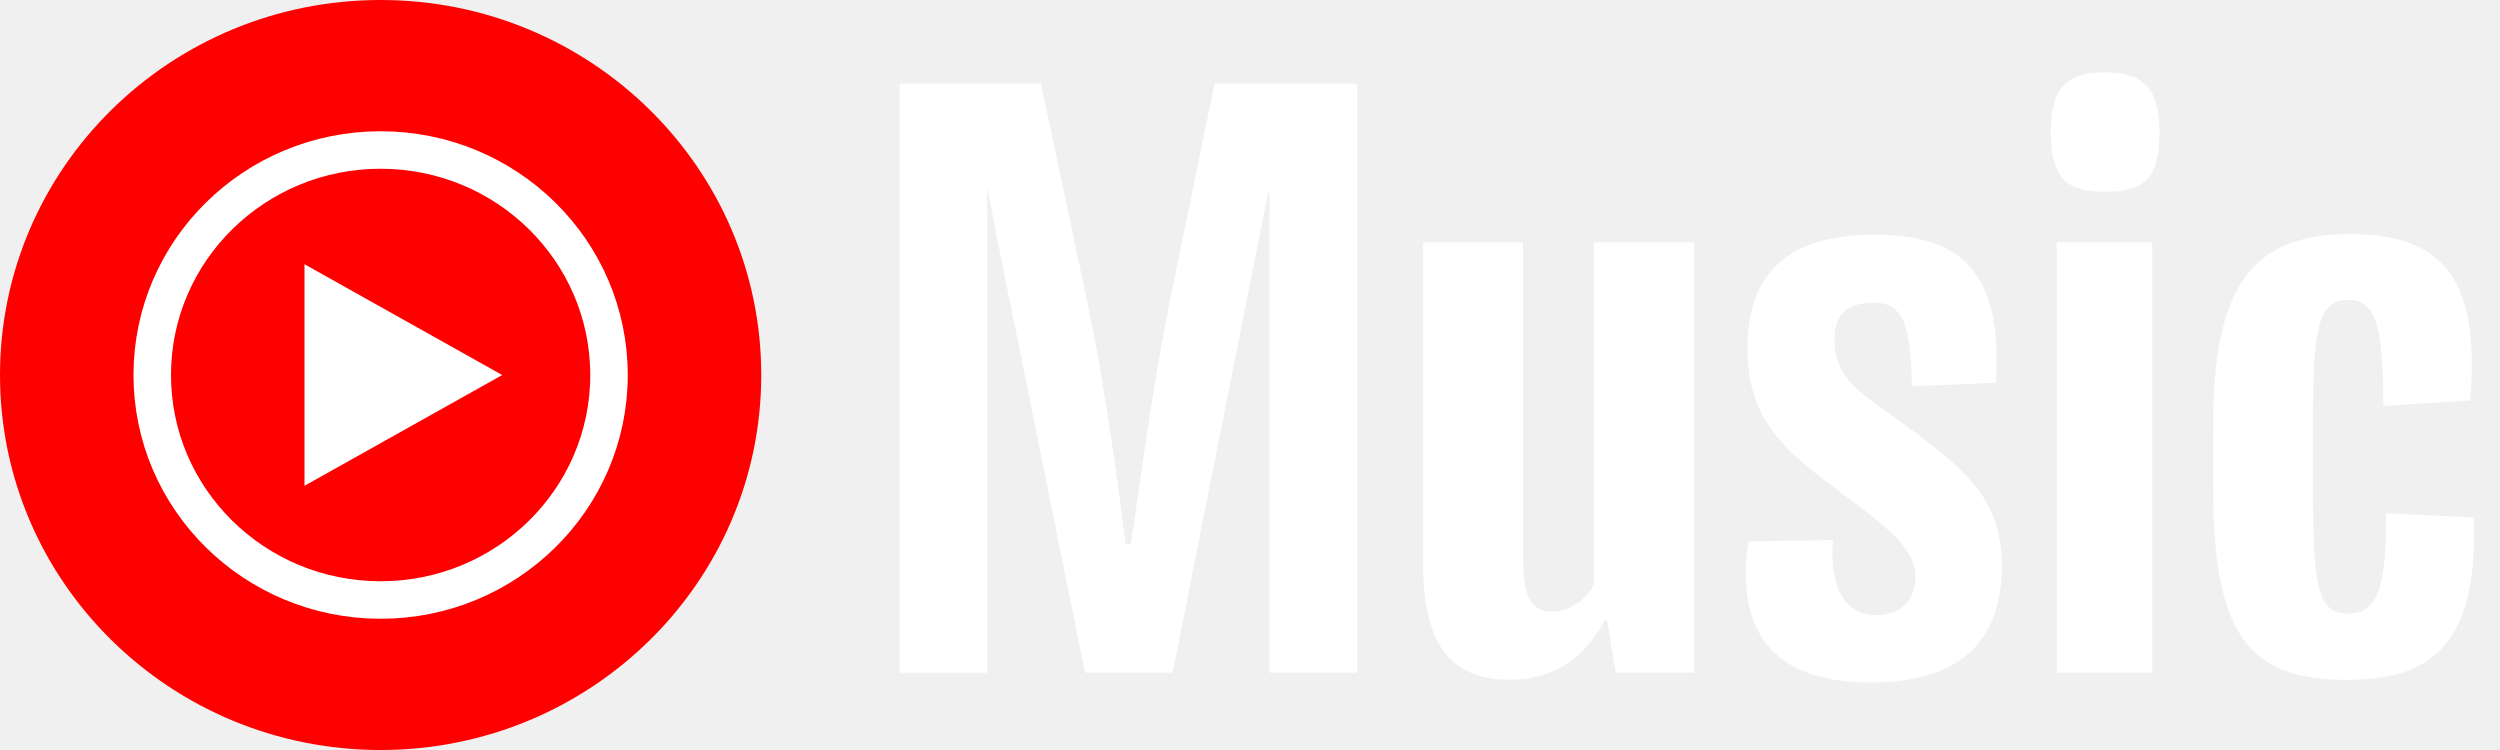
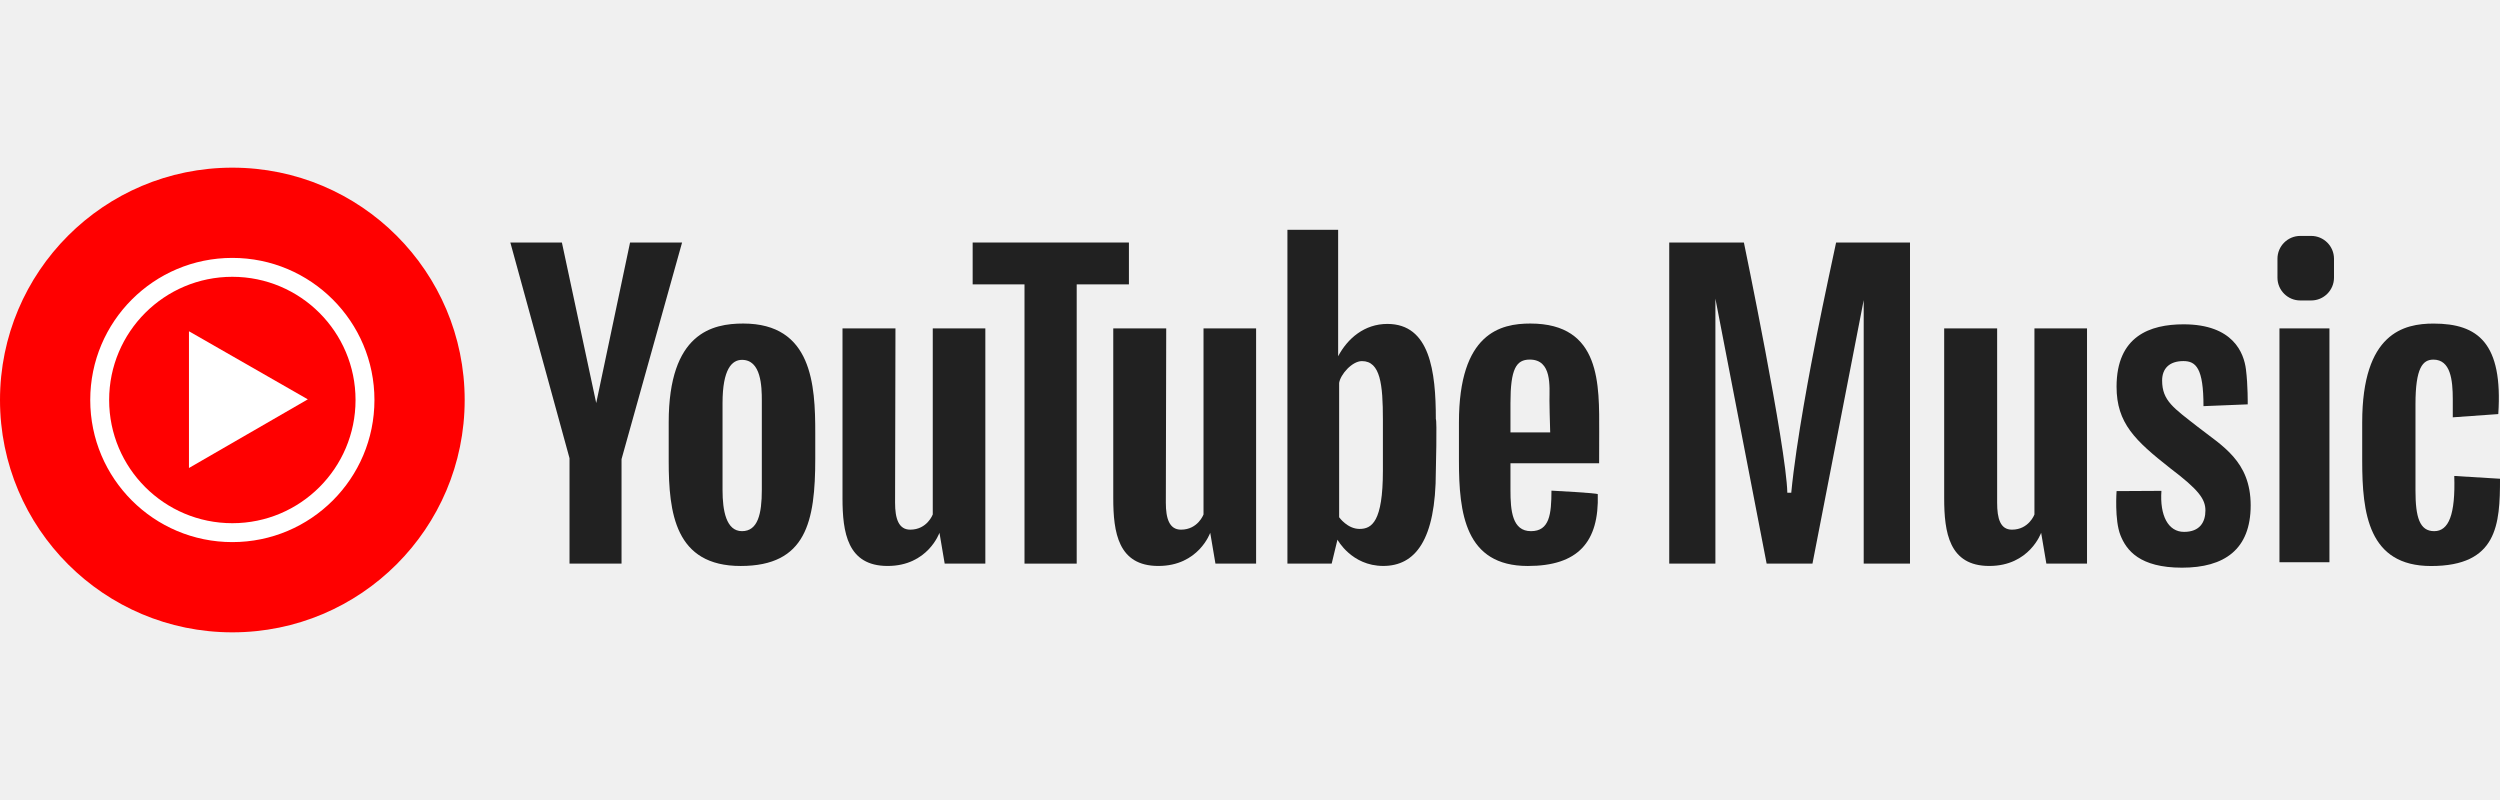
- <svg xmlns="http://www.w3.org/2000/svg" width="80" height="24" fill="none">
-   <ellipse cx="12.18" cy="12" rx="12.18" ry="12" fill="red" />
-   <ellipse cx="12.18" cy="12" rx="7.308" ry="7.2" fill="red" stroke="#fff" stroke-width="1.2" />
-   <path d="M9.744 15.545l6.327-3.544-6.327-3.546v7.09zM37.433 9.642c-.579 2.853-1.019 6.336-1.25 7.774h-.163c-.187-1.482-.627-4.942-1.227-7.75L33.31 2.677h-4.52v18.85h2.803V5.987l.277 1.451 2.85 14.086h2.804l2.803-14.086.3-1.459v15.547h2.804V2.676h-4.563l-1.435 6.966zM51.01 18.696c-.256.517-.81.876-1.368.876-.648 0-.904-.494-.904-1.706V7.754H45.54v10.29c0 2.54.856 3.706 2.758 3.706 1.296 0 2.338-.562 3.058-1.909h.07l.277 1.684h2.502V7.755h-3.198v10.94h.003zM60.392 13.19c-1.043-.742-1.691-1.236-1.691-2.314 0-.763.37-1.19 1.25-1.19.905 0 1.206.605 1.227 2.674l2.689-.111c.208-3.346-.928-4.74-3.87-4.74-2.733 0-4.078 1.19-4.078 3.638 0 2.224 1.113 3.235 2.92 4.562 1.553 1.169 2.457 1.82 2.457 2.764 0 .72-.464 1.213-1.275 1.213-.95 0-1.507-.877-1.365-2.405l-2.71.044c-.419 2.852.766 4.515 3.915 4.515 2.758 0 4.195-1.236 4.195-3.706-.003-2.247-1.16-3.147-3.664-4.944zM68.872 7.754h-3.059v13.77h3.06V7.755zM67.365 2.316c-1.18 0-1.738.427-1.738 1.911 0 1.528.554 1.909 1.739 1.909 1.205 0 1.738-.383 1.738-1.909 0-1.414-.533-1.911-1.739-1.911zM79.158 16.56l-2.803-.135c0 2.426-.277 3.212-1.226 3.212-.95 0-1.113-.877-1.113-3.73v-2.67c0-2.765.187-3.639 1.137-3.639.88 0 1.112.83 1.112 3.393l2.778-.178c.187-2.134-.093-3.595-.949-4.425-.627-.608-1.576-.897-2.896-.897-3.104 0-4.379 1.618-4.379 6.154v1.932c0 4.673 1.088 6.178 4.264 6.178 1.344 0 2.27-.27 2.896-.854.902-.814 1.249-2.205 1.18-4.341z" fill="#fff" />
+ <svg xmlns="http://www.w3.org/2000/svg" version="1.1" id="Layer_2" x="0px" y="0px" viewBox="0 0 125 40" style="enable-background:new 0 0 125 40;" xml:space="preserve">
+   <style type="text/css">
+ 	.st0{fill:#FF0000;}
+ 	.st1{fill:#FFFFFF;}
+ 	.st2{fill:#212121;}
+ 	.st3{fill:none;}
+ </style>
+   <g>
+     <circle class="st0" cx="11.617" cy="20" r="11.617" />
+     <path class="st1" d="M11.617,12.895c-3.924,0-7.105,3.181-7.105,7.105s3.181,7.105,7.105,7.105s7.105-3.181,7.105-7.105   S15.541,12.895,11.617,12.895z M11.617,26.16c-3.402,0-6.16-2.758-6.16-6.16c0-3.402,2.758-6.16,6.16-6.16s6.16,2.758,6.16,6.16   C17.777,23.402,15.019,26.16,11.617,26.16z" />
+     <polygon class="st1" points="9.448,23.4 9.448,16.563 15.39,19.967  " />
+     <g>
+       <polygon class="st2" points="31.503,12.126 29.811,20.153 28.095,12.126 25.517,12.126 28.476,22.91 28.476,28.181 31.077,28.181     31.077,22.956 34.104,12.126   " />
+       <path class="st2" d="M37.164,16.177c-1.548,0-3.729,0.466-3.729,4.942c0,0,0,1.193,0,1.921c0,2.611,0.317,5.259,3.599,5.259    s3.729-2.219,3.729-5.37v-1.287C40.763,19.254,40.614,16.177,37.164,16.177z M38.091,24.494c0,1.206-0.199,2.064-0.991,2.064    c-0.793,0-0.973-1.032-0.973-2.051c0-1.019,0-2.648,0-4.353c0-1.705,0.472-2.161,0.973-2.161c0.96,0,0.991,1.33,0.991,2.039    C38.091,20.74,38.091,23.288,38.091,24.494z" />
+       <path class="st2" d="M46.637,25.725c0,0-0.28,0.758-1.125,0.758c-0.584,0-0.758-0.559-0.758-1.343    c0-0.783,0.019-8.721,0.019-8.721h-2.648c0,0,0,6.769,0,8.485c0,1.716,0.242,3.394,2.256,3.394c2.014,0,2.592-1.66,2.592-1.66    l0.261,1.542h2.033V16.42h-2.629V25.725z" />
+       <path class="st2" d="M60.175,25.725c0,0-0.28,0.758-1.125,0.758c-0.584,0-0.758-0.559-0.758-1.343    c0-0.783,0.019-8.721,0.019-8.721h-2.648c0,0,0,6.769,0,8.485c0,1.716,0.242,3.394,2.256,3.394s2.592-1.66,2.592-1.66l0.261,1.542    h2.033V16.42h-2.629V25.725z" />
+       <path class="st2" d="M101.722,25.725c0,0-0.28,0.758-1.125,0.758c-0.584,0-0.74-0.559-0.74-1.343c0-0.783,0-8.721,0-8.721h-2.648    c0,0,0,6.769,0,8.485c0,1.716,0.242,3.394,2.256,3.394c2.014,0,2.592-1.66,2.592-1.66l0.261,1.542h2.033V16.42h-2.629V25.725z" />
+       <polygon class="st2" points="56.446,12.126 48.633,12.126 48.633,14.219 51.225,14.219 51.225,28.181 53.835,28.181     53.835,14.219 56.446,14.219   " />
+       <path class="st2" d="M69.368,16.196c-1.148,0-1.991,0.729-2.461,1.617v-6.323h-2.536v16.69h2.213l0.289-1.197    c0,0,0.705,1.314,2.29,1.314s2.629-1.268,2.629-4.736c0,0,0.065-2.545,0-2.611C71.793,18.564,71.494,16.196,69.368,16.196z     M69.145,23.537c0,2.561-0.559,2.909-1.169,2.909c-0.609,0-1.019-0.584-1.019-0.584v-6.713c0.062-0.423,0.646-1.094,1.14-1.094    c0.928,0,1.048,1.181,1.048,2.921C69.145,21.361,69.145,22.008,69.145,23.537z" />
+       <path class="st2" d="M76.516,16.177c-1.481,0-3.569,0.466-3.569,4.942c0,0,0,1.193,0,1.921c0,2.611,0.303,5.259,3.444,5.259    c2.508,0,3.569-1.193,3.498-3.589c-0.002-0.059-2.316-0.178-2.316-0.178c-0.002,1.183-0.098,2.026-1.025,2.026    c-0.939,0-1.025-1.032-1.025-2.051c0-0.374,0-0.831,0-1.343h4.433l0.004-1.542C79.961,19.238,80.067,16.177,76.516,16.177z     M75.523,21.622c0-0.474,0-0.968,0-1.469c0-1.705,0.285-2.174,0.966-2.174c1.119,0,0.984,1.343,0.984,2.051    c0,0.292,0.017,0.897,0.037,1.591H75.523z" />
+       <path class="st2" d="M122.713,23.798c0.062,1.927-0.273,2.76-1.003,2.76s-0.936-0.696-0.936-2.026c0-0.472,0-2.511,0-4.326    c0-1.815,0.361-2.225,0.895-2.225c0.858,0,0.97,1.007,0.97,1.988c0,0.272,0,0.897,0,0.897l2.275-0.162    c0.236-3.543-1.007-4.525-3.235-4.525c-1.481,0-3.569,0.466-3.569,4.942c0,0,0,1.193,0,1.921c0,2.611,0.303,5.259,3.444,5.259    c3.315,0,3.447-2.076,3.447-4.364L122.713,23.798z" />
+       <path class="st2" d="M90.844,16.73c-0.296,1.502-1.034,5.32-1.281,7.906h-0.197c-0.049-2.266-2.171-12.51-2.171-12.51h-3.733    v16.055h2.308V14.932l2.562,13.249h2.291l2.562-13.175v13.175h2.315V12.126h-3.695C91.804,12.126,91.139,15.227,90.844,16.73z" />
+       <path class="st2" d="M109.896,21.349c-1.206-0.945-1.79-1.305-1.79-2.325c0-0.584,0.35-0.97,1.064-0.97    c0.627,0,1.007,0.353,1.004,2.253l2.212-0.089c0,0,0.013-0.946-0.089-1.752c-0.102-0.805-0.626-2.25-3.119-2.25    c-1.675,0-3.35,0.588-3.35,3.119c0,1.828,0.933,2.698,2.685,4.078c1.419,1.074,1.758,1.54,1.758,2.112s-0.273,1.069-1.069,1.069    c-0.796,0-1.218-0.82-1.131-2.051l-2.242,0.012c0,0-0.107,1.442,0.191,2.2c0.298,0.758,0.962,1.629,3.079,1.629    s3.435-0.908,3.435-3.12C112.531,23.052,111.101,22.294,109.896,21.349z" />
+       <rect x="113.973" y="16.42" class="st2" width="2.499" height="11.692" />
+       <path class="st2" d="M115.559,11.796h-0.545c-0.63,0-1.141,0.511-1.141,1.141v0.945c0,0.63,0.511,1.141,1.141,1.141h0.545    c0.63,0,1.141-0.511,1.141-1.141v-0.945C116.699,12.307,116.189,11.796,115.559,11.796z" />
+     </g>
+   </g>
+   <rect class="st3" width="125" height="40" />
</svg>
